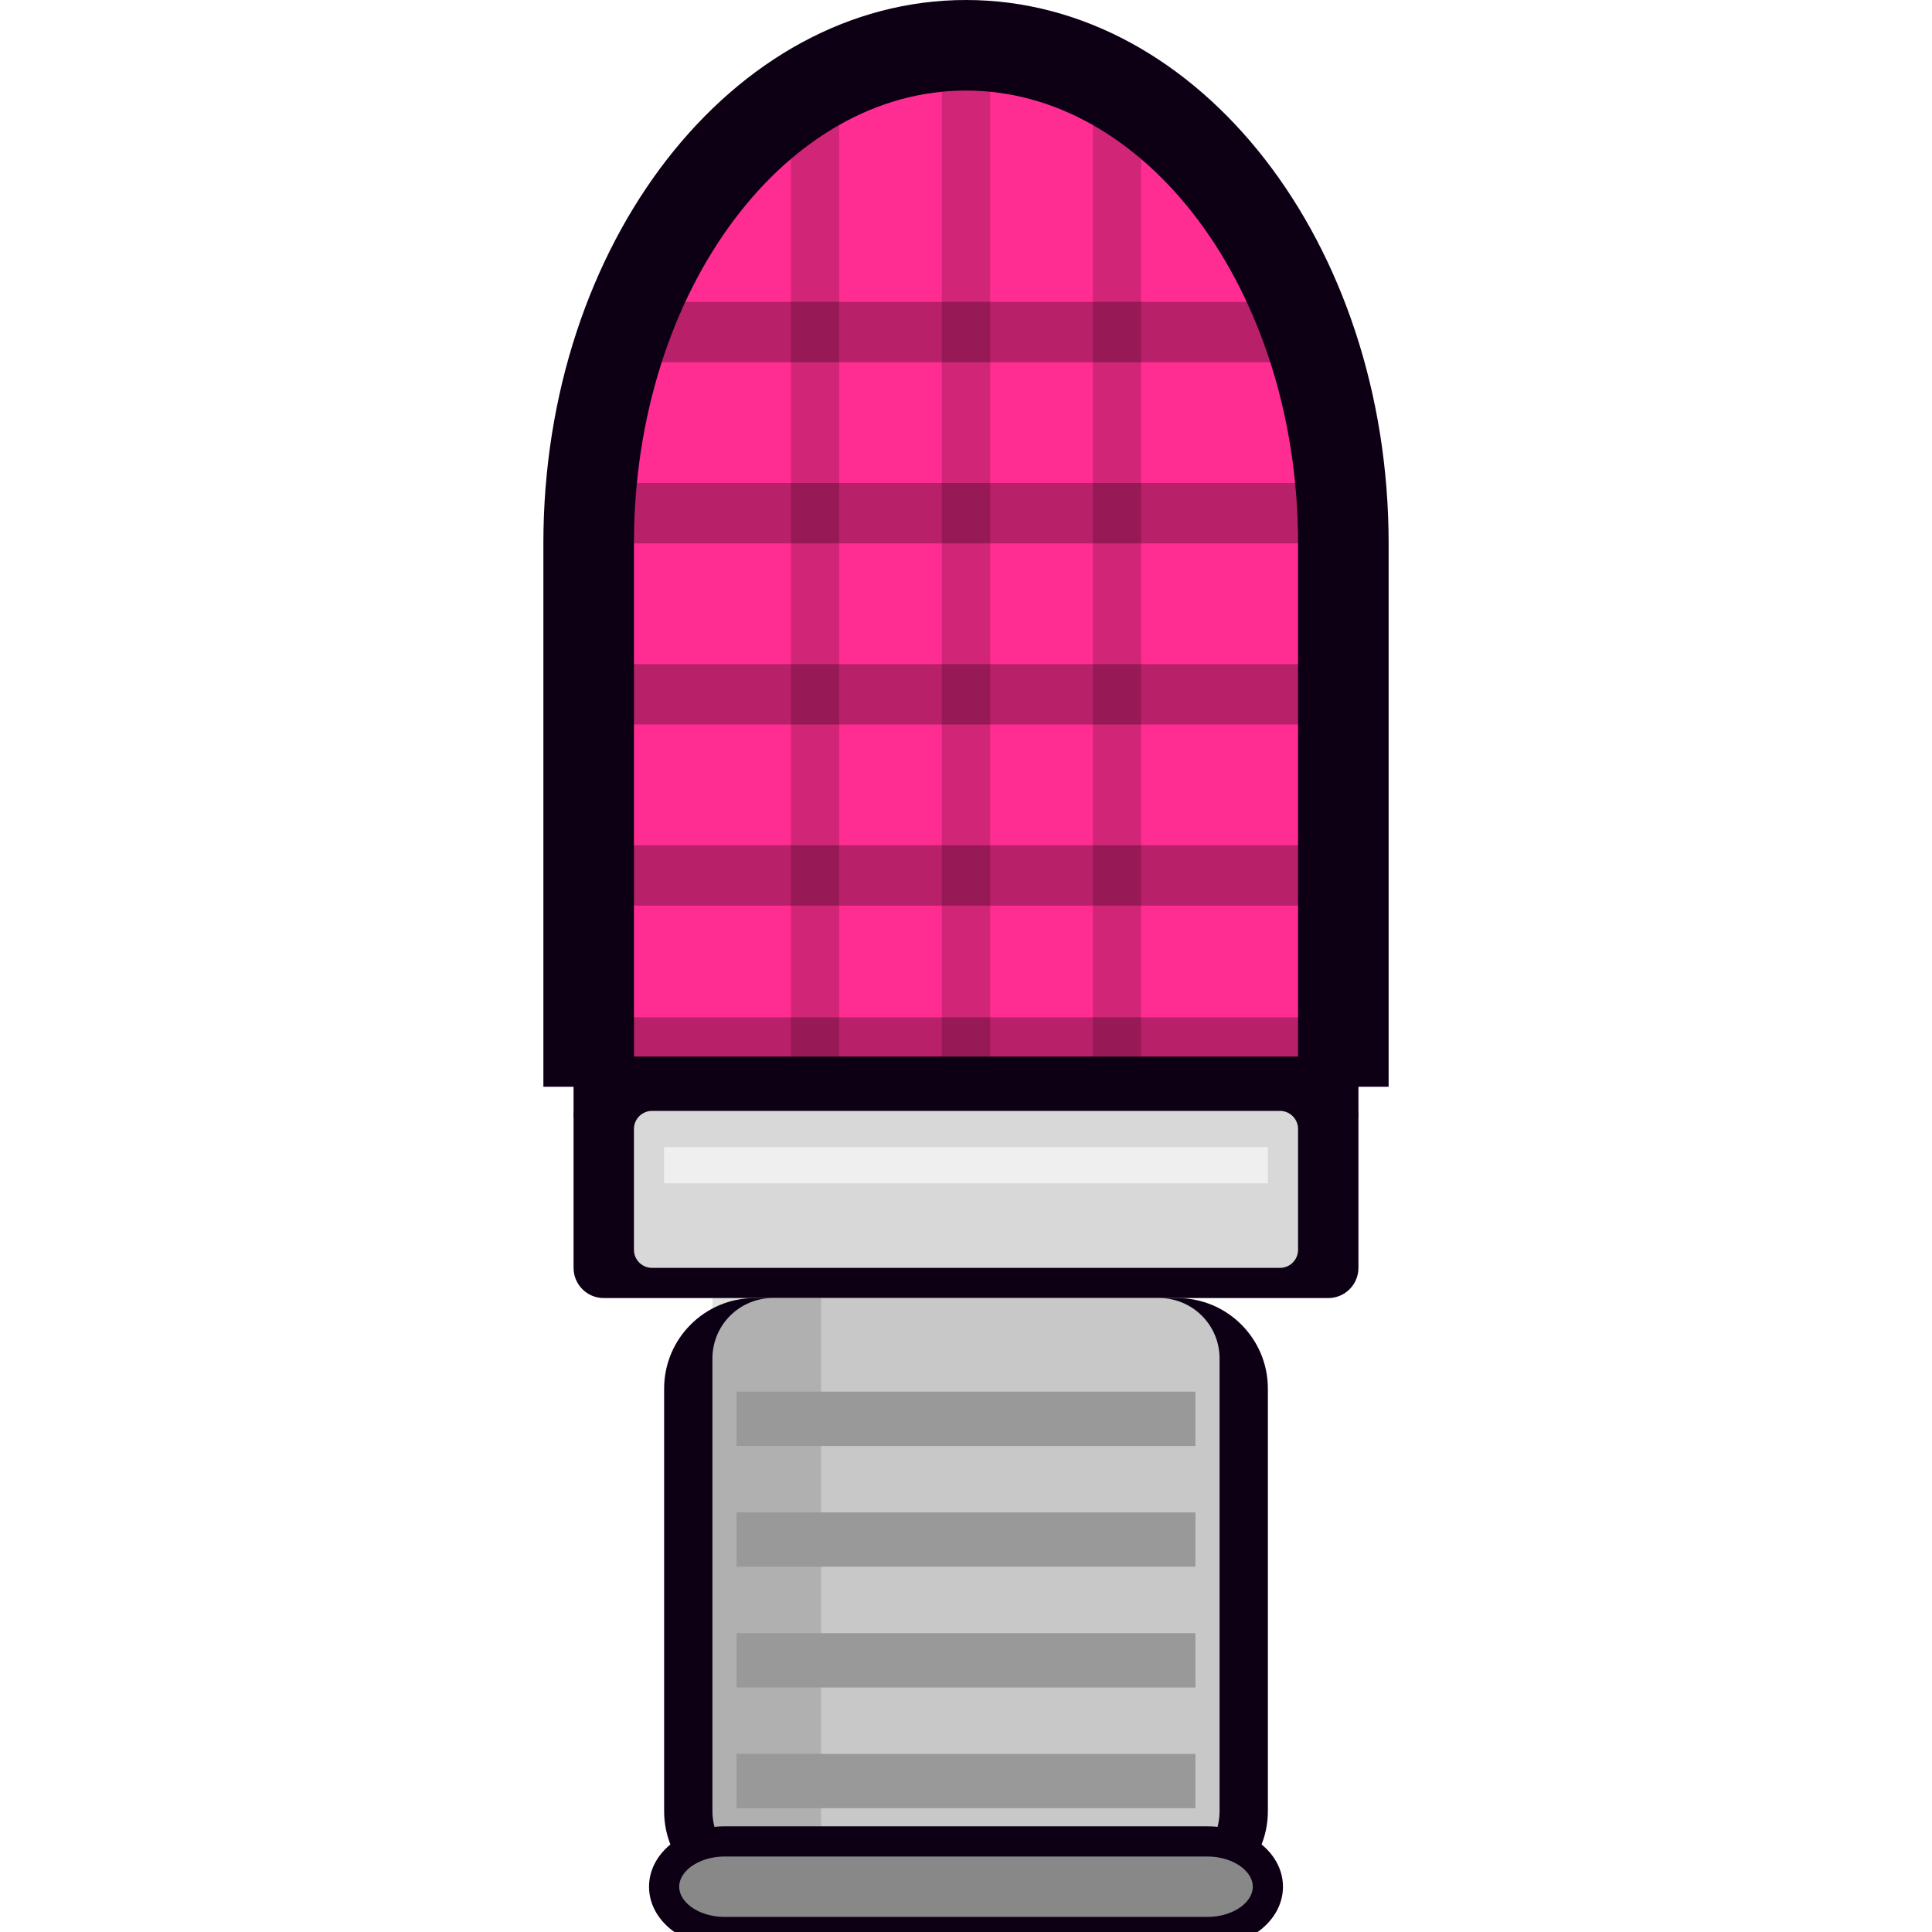
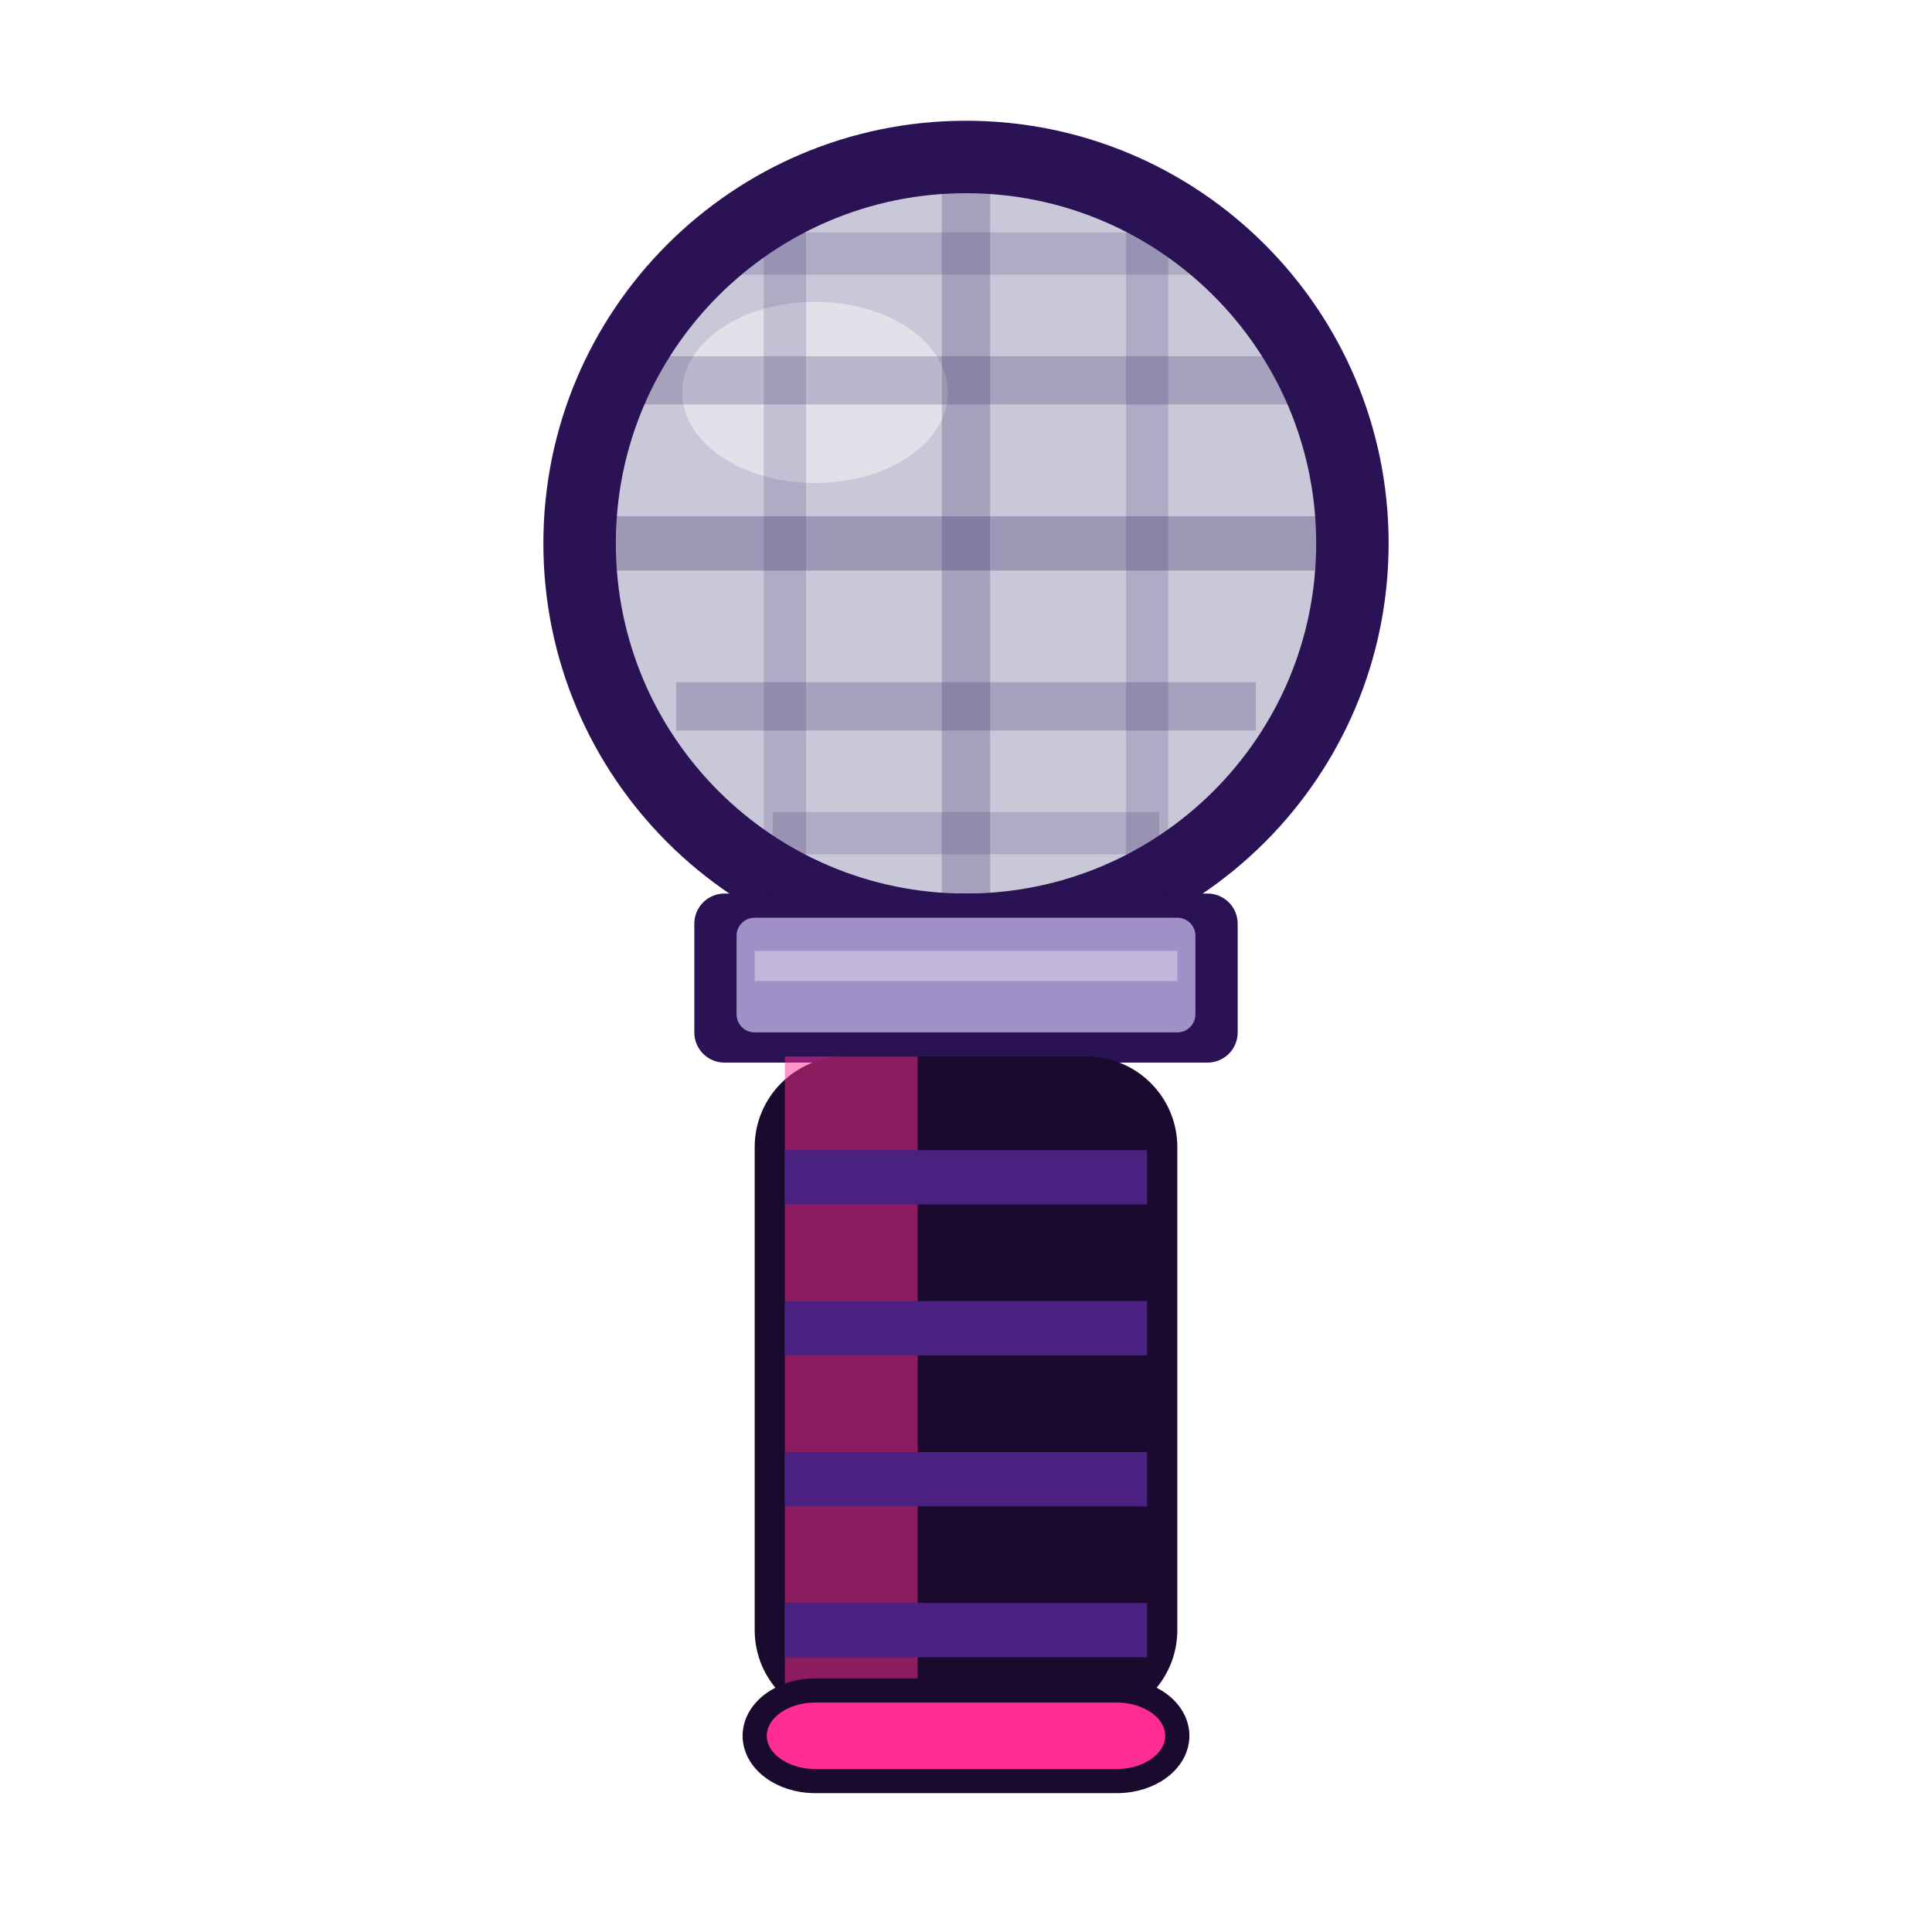
<svg xmlns="http://www.w3.org/2000/svg" width="32" height="32" viewBox="0 0 32 32">
-   <path d="M9,18 L9,9 A7,9 0 0 1 23,9 L23,18 Z" fill="#0d0015" />
-   <path d="M10,18 L10,9 A6,8 0 0 1 22,9 L22,18 Z" fill="#ff2d92" />
-   <line x1="10.5" y1="5.5" x2="21.5" y2="5.5" stroke="rgba(0,0,0,0.28)" stroke-width="1" />
-   <line x1="10" y1="8.5" x2="22" y2="8.5" stroke="rgba(0,0,0,0.28)" stroke-width="1" />
-   <line x1="10" y1="11.5" x2="22" y2="11.5" stroke="rgba(0,0,0,0.28)" stroke-width="1" />
-   <line x1="10" y1="14.5" x2="22" y2="14.5" stroke="rgba(0,0,0,0.28)" stroke-width="1" />
-   <line x1="10" y1="17.2" x2="22" y2="17.2" stroke="rgba(0,0,0,0.28)" stroke-width="0.7" />
-   <line x1="13.5" y1="1.8" x2="13.5" y2="18" stroke="rgba(0,0,0,0.18)" stroke-width="0.8" />
-   <line x1="16" y1="1" x2="16" y2="18" stroke="rgba(0,0,0,0.18)" stroke-width="0.8" />
-   <line x1="18.5" y1="1.8" x2="18.5" y2="18" stroke="rgba(0,0,0,0.18)" stroke-width="0.8" />
-   <path d="M10,18 L10,9 A6,8 0 0 1 22,9 L22,18 Z" fill="none" stroke="#0d0015" stroke-width="1" />
-   <rect x="9.5" y="18" width="13" height="3.5" rx="0.5" fill="#0d0015" />
-   <rect x="10.5" y="18.4" width="11" height="2.6" rx="0.3" fill="#d8d8d8" />
-   <line x1="11" y1="19.3" x2="21" y2="19.3" stroke="rgba(255,255,255,0.6)" stroke-width="0.6" />
-   <rect x="11" y="21.5" width="10" height="10" rx="1.5" fill="#0d0015" />
-   <rect x="11.8" y="21.5" width="8.4" height="9.5" rx="1" fill="#c8c8c8" />
-   <rect x="11.8" y="21.5" width="1.8" height="9.5" rx="0" fill="rgba(0,0,0,0.12)" />
-   <line x1="12.2" y1="23.5" x2="19.8" y2="23.5" stroke="#999" stroke-width="0.9" />
-   <line x1="12.2" y1="25.5" x2="19.8" y2="25.5" stroke="#999" stroke-width="0.9" />
-   <line x1="12.2" y1="27.5" x2="19.8" y2="27.5" stroke="#999" stroke-width="0.9" />
-   <line x1="12.2" y1="29.5" x2="19.8" y2="29.5" stroke="#999" stroke-width="0.9" />
-   <rect x="11" y="30.5" width="10" height="1.5" rx="1" fill="#888" stroke="#0d0015" stroke-width="0.5" />
+   <circle cx="16" cy="9" r="7" fill="#2a1255" />
+   <circle cx="16" cy="9" r="6.2" fill="#c8c8d8" />
+   <ellipse cx="13.5" cy="6.5" rx="2.2" ry="1.5" fill="rgba(255,255,255,0.45)" />
+   <line x1="10" y1="9" x2="22" y2="9" stroke="rgba(30,10,80,0.25)" stroke-width="0.9" />
+   <line x1="10.5" y1="6.3" x2="21.5" y2="6.3" stroke="rgba(30,10,80,0.2)" stroke-width="0.8" />
+   <line x1="11.2" y1="11.7" x2="20.8" y2="11.7" stroke="rgba(30,10,80,0.2)" stroke-width="0.8" />
+   <line x1="12.3" y1="4.2" x2="19.7" y2="4.2" stroke="rgba(30,10,80,0.15)" stroke-width="0.7" />
+   <line x1="12.8" y1="13.8" x2="19.2" y2="13.8" stroke="rgba(30,10,80,0.15)" stroke-width="0.7" />
+   <line x1="16" y1="3" x2="16" y2="15.2" stroke="rgba(30,10,80,0.2)" stroke-width="0.8" />
+   <line x1="13" y1="3.5" x2="13" y2="15.2" stroke="rgba(30,10,80,0.15)" stroke-width="0.7" />
+   <line x1="19" y1="3.5" x2="19" y2="15.2" stroke="rgba(30,10,80,0.15)" stroke-width="0.7" />
+   <circle cx="16" cy="9" r="6.2" fill="none" stroke="#2a1255" stroke-width="0.8" />
+   <rect x="11.5" y="14.8" width="9" height="2.8" rx="0.5" fill="#2a1255" />
+   <rect x="12.2" y="15.2" width="7.6" height="1.9" rx="0.3" fill="#a090c8" />
+   <line x1="12.5" y1="16" x2="19.5" y2="16" stroke="rgba(255,255,255,0.35)" stroke-width="0.5" />
+   <rect x="12.5" y="17.5" width="7" height="11" rx="1.5" fill="#1a0a2e" />
+   <rect x="13" y="17.5" width="2.2" height="10.5" rx="0" fill="rgba(255,45,146,0.5)" />
+   <line x1="13" y1="19.5" x2="19" y2="19.5" stroke="#4a2080" stroke-width="0.9" />
+   <line x1="13" y1="22" x2="19" y2="22" stroke="#4a2080" stroke-width="0.9" />
+   <line x1="13" y1="24.5" x2="19" y2="24.5" stroke="#4a2080" stroke-width="0.9" />
+   <line x1="13" y1="27" x2="19" y2="27" stroke="#4a2080" stroke-width="0.9" />
+   <rect x="12.5" y="28" width="7" height="1.5" rx="1" fill="#ff2d92" stroke="#1a0a2e" stroke-width="0.4" />
</svg>
